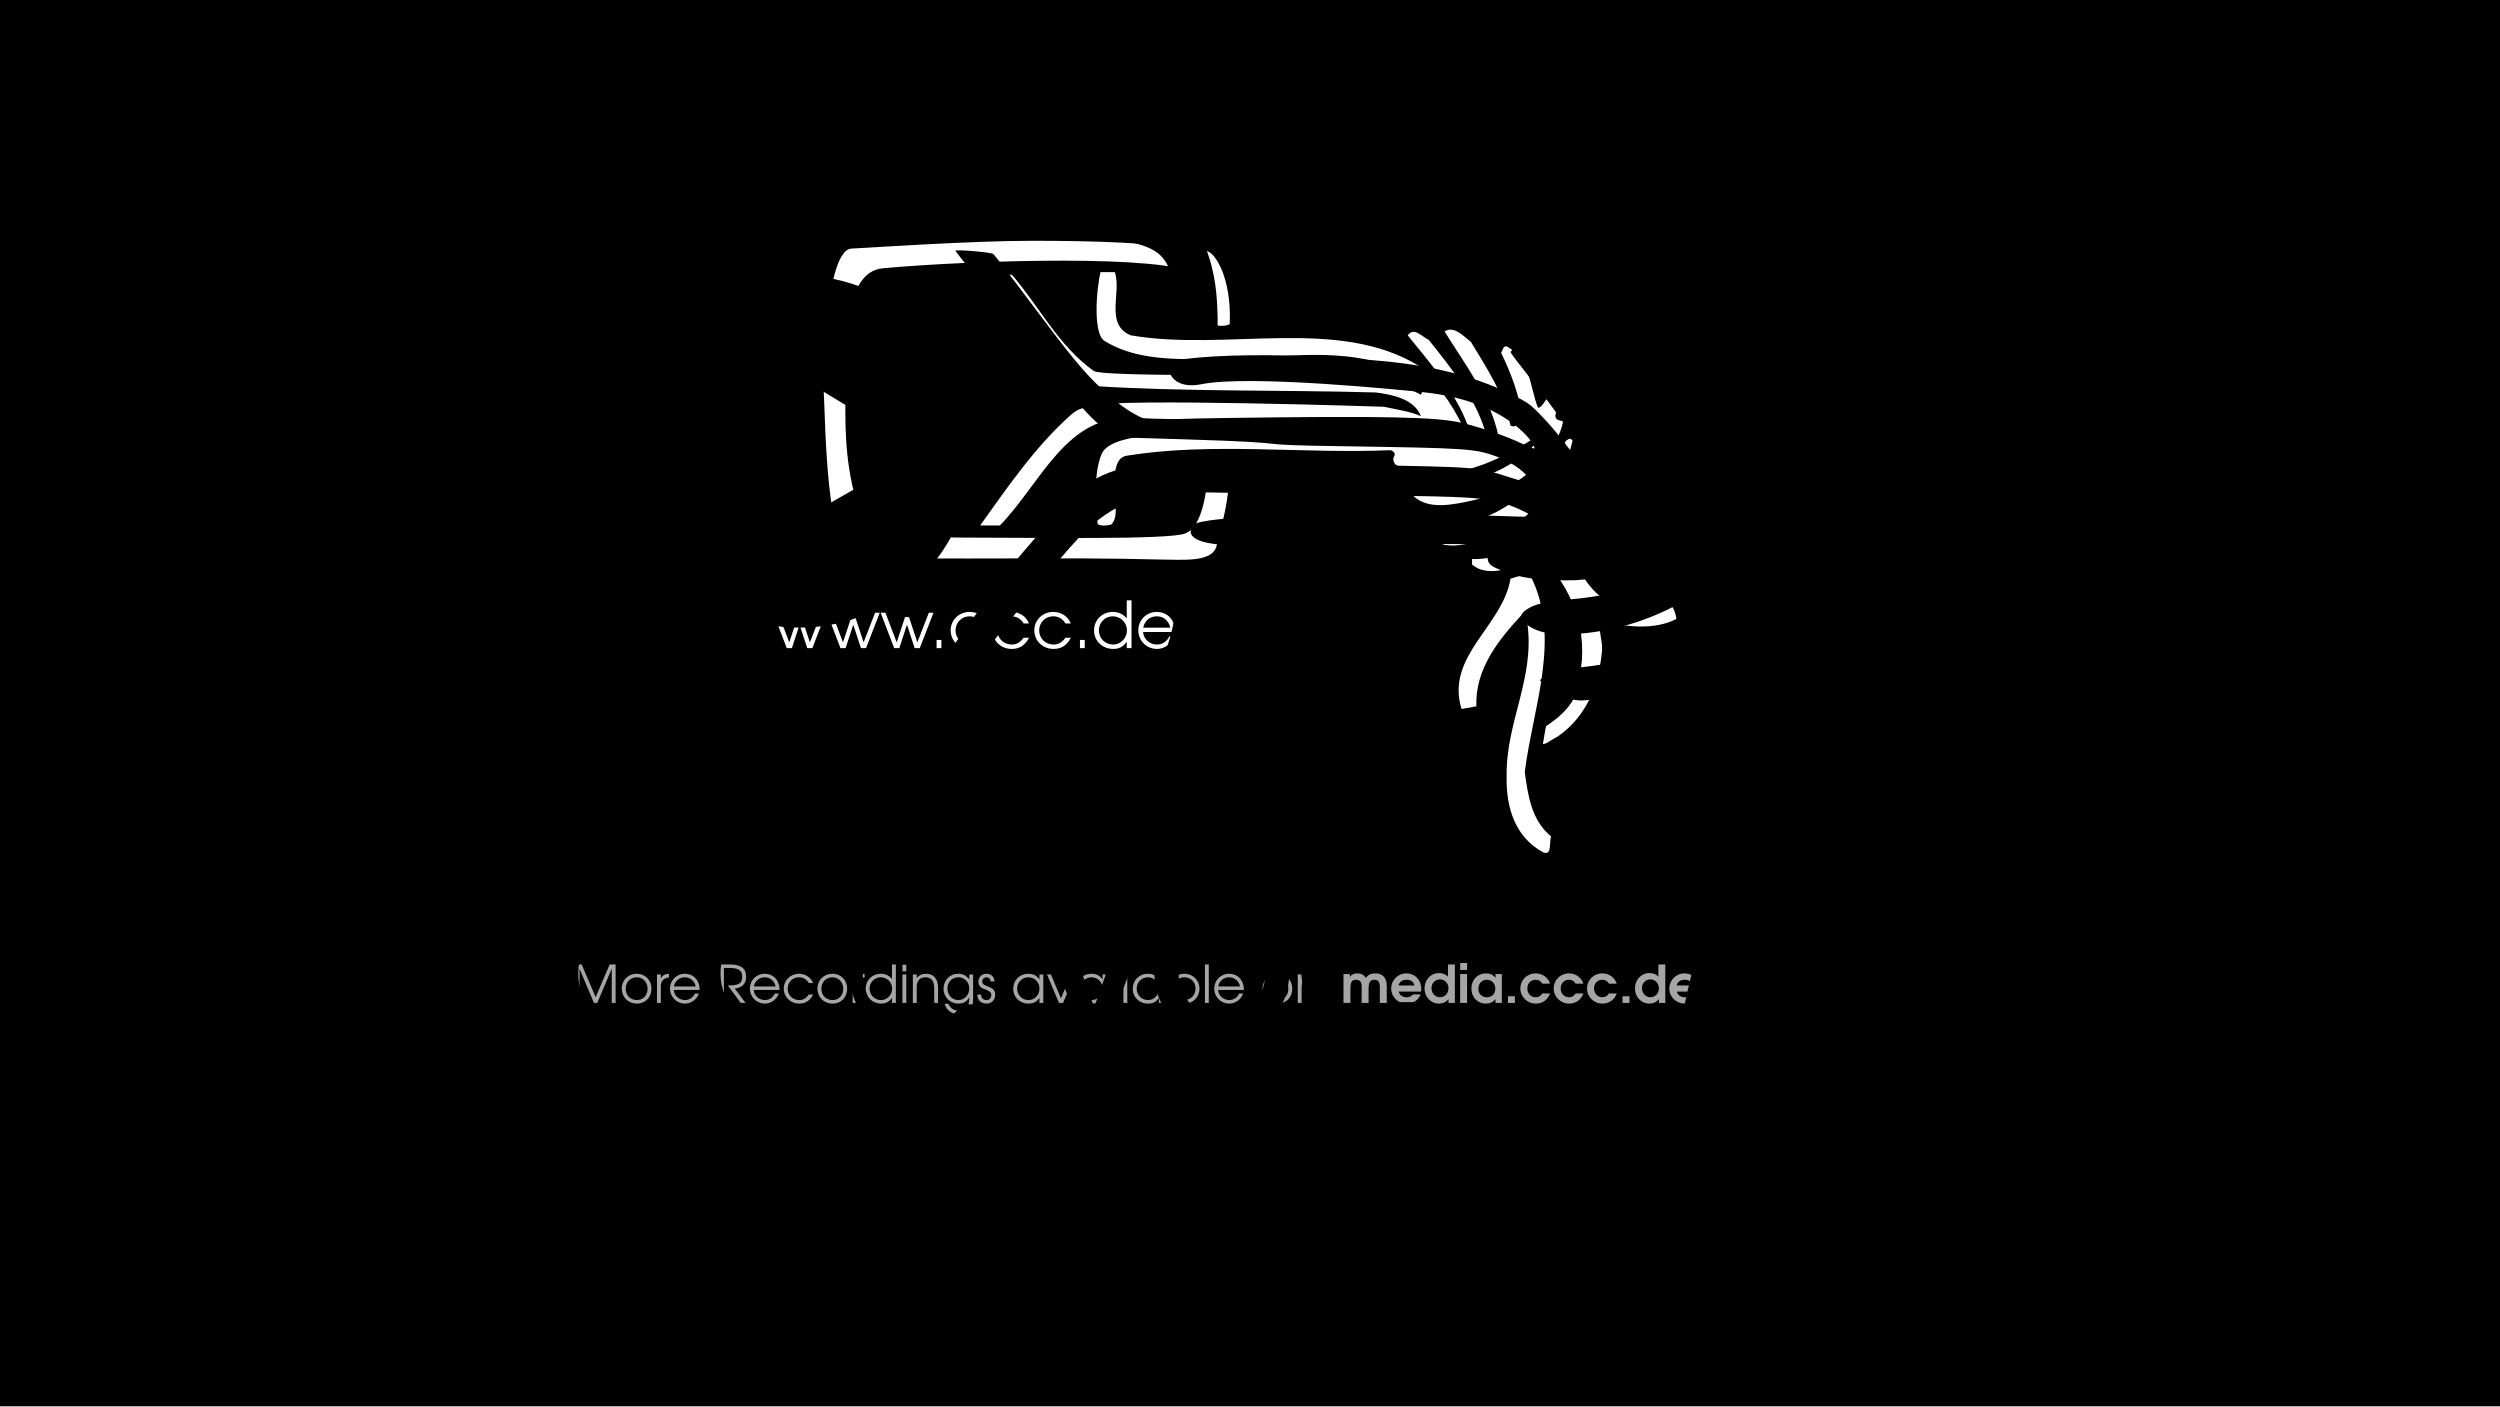
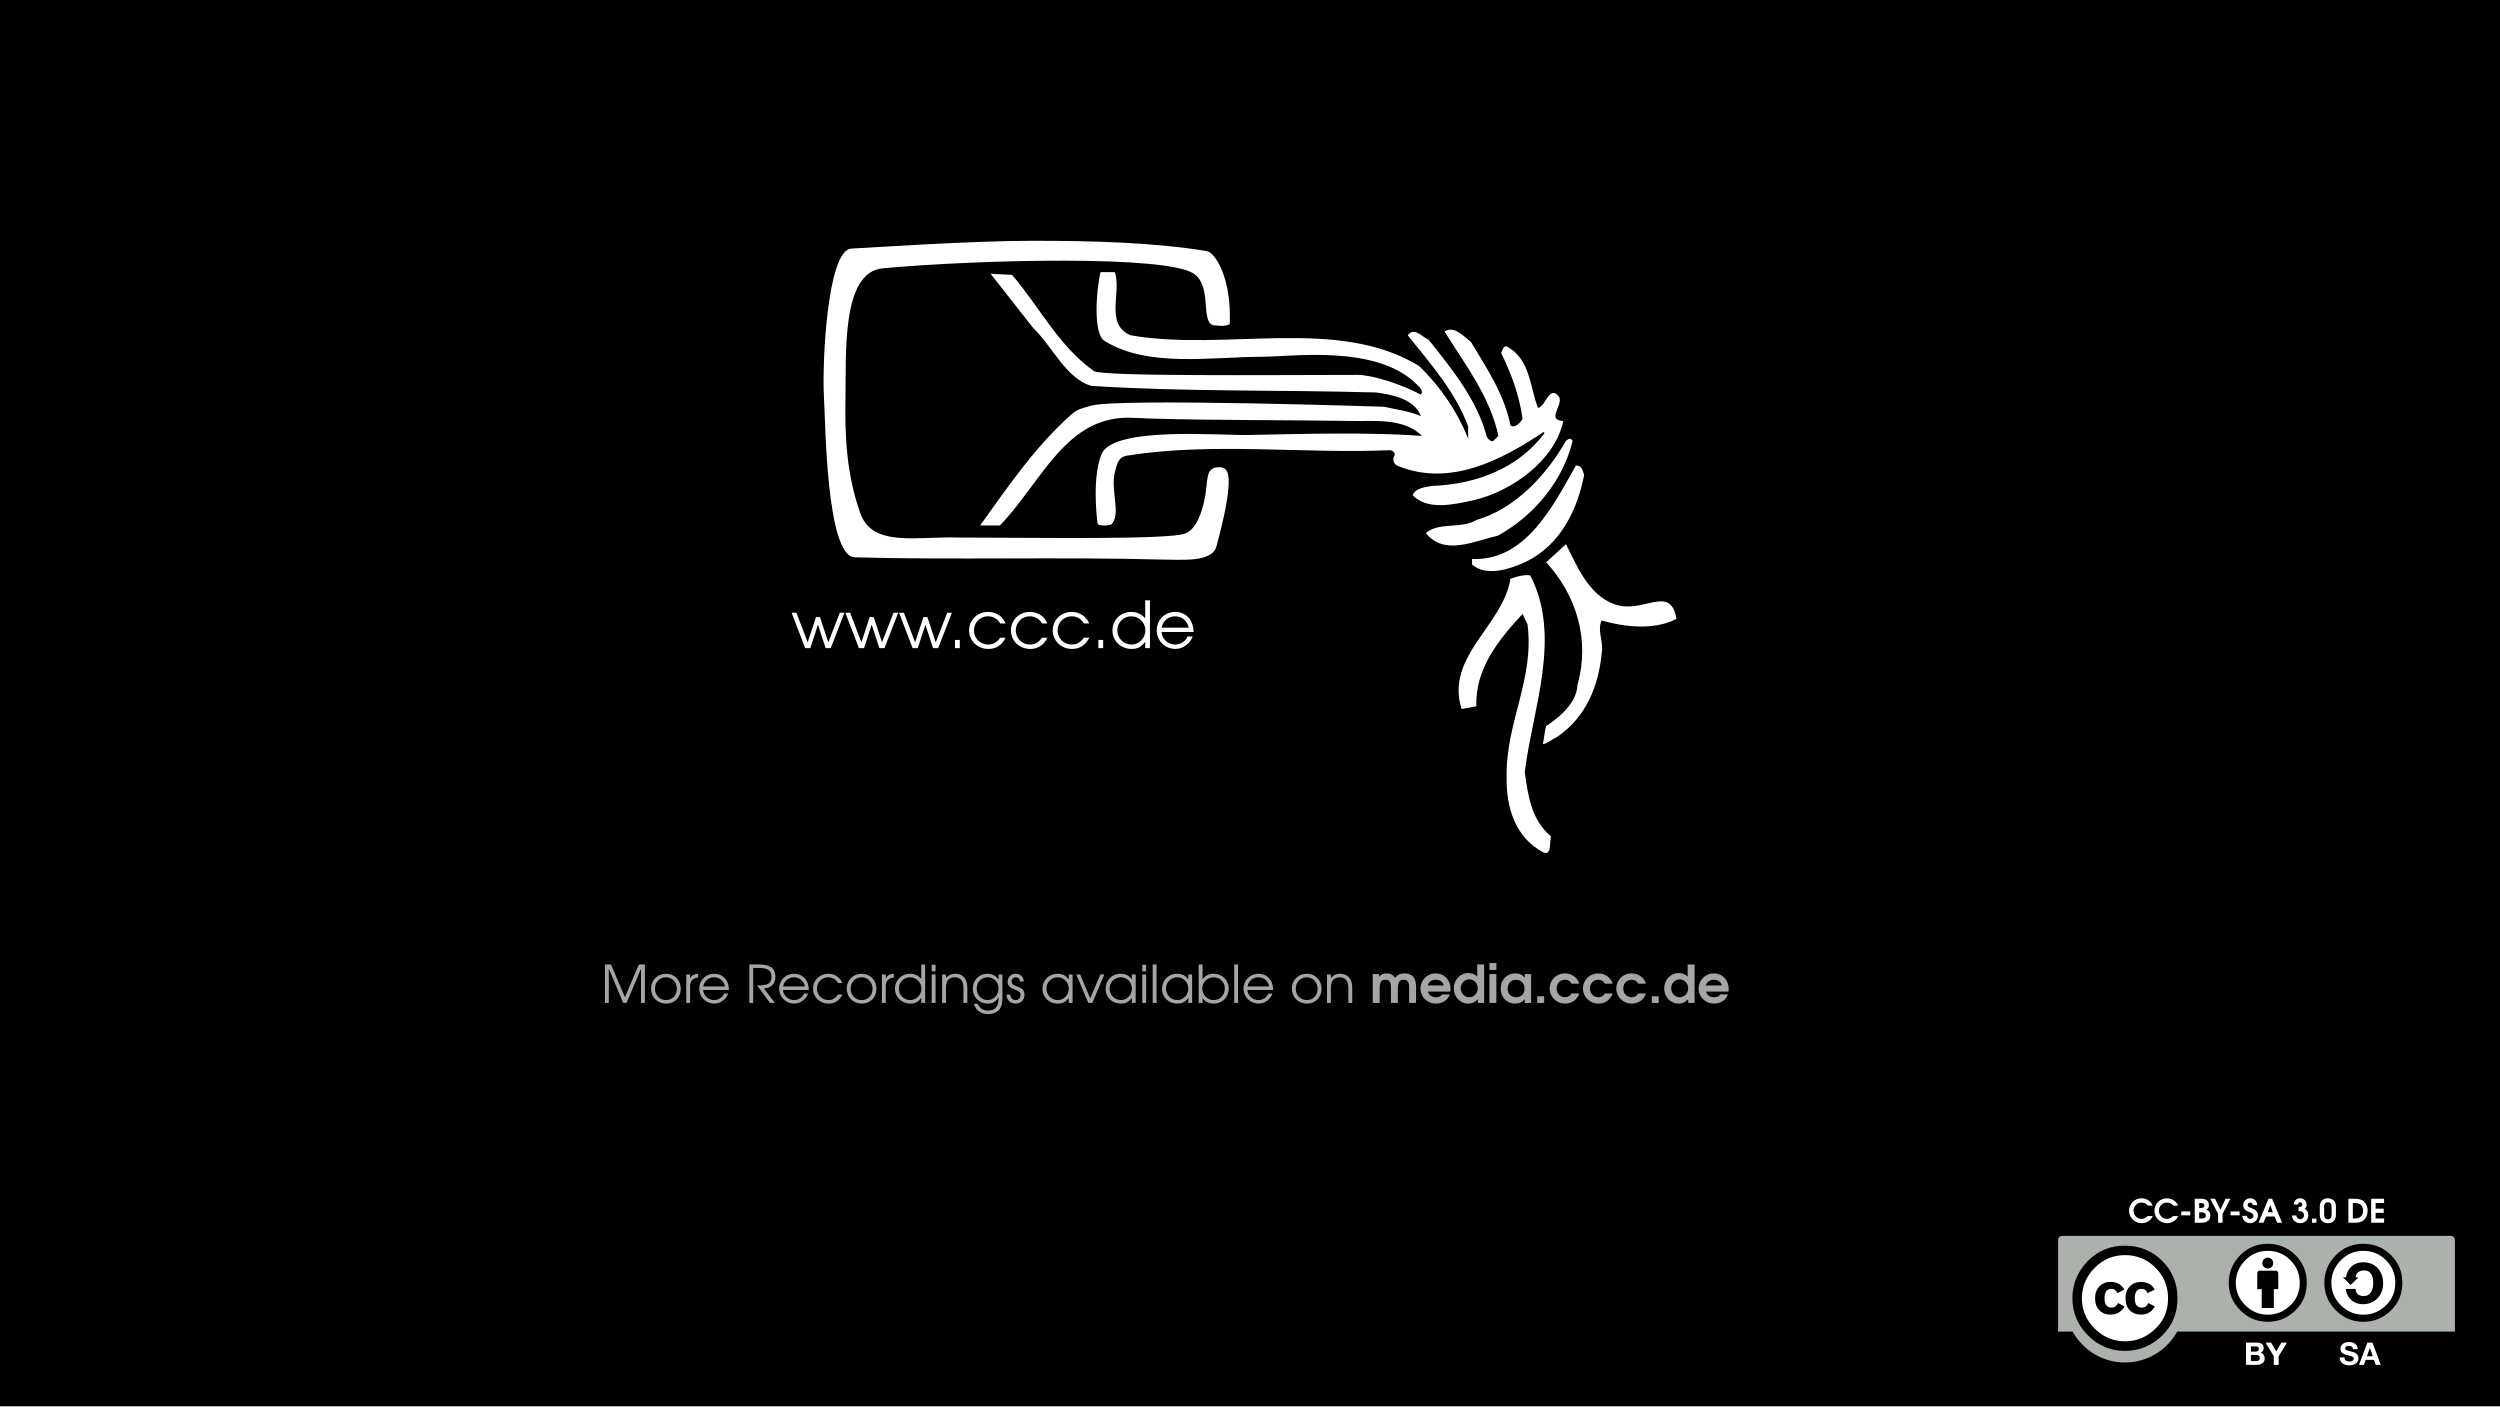
<svg xmlns="http://www.w3.org/2000/svg" width="1920" height="1080" id="svg2" version="1.1">
  <defs id="defs4" />
  <g id="layer1" transform="translate(0,27.63782)">
-     <rect style="fill:#000000;fill-opacity:1;fill-rule:nonzero;stroke:none" id="black" width="1920" height="1080" x="0" y="-27.638" />
-     <g id="b">
-       <text id="text3893" y="742.612" x="959.011" style="font-style:normal;font-variant:normal;font-weight:normal;font-stretch:normal;font-size:40px;line-height:125%;font-family:'Courier 10 Pitch';-inkscape-font-specification:'Courier 10 Pitch';text-align:center;letter-spacing:0px;word-spacing:0px;text-anchor:middle;fill:#000000;fill-opacity:1;stroke:none" xml:space="preserve">
-         <tspan style="font-style:normal;font-variant:normal;font-weight:normal;font-stretch:normal;font-family:'TeX Gyre Adventor';-inkscape-font-specification:'TeX Gyre Adventor';text-align:center;text-anchor:middle;fill:#a5a5a5;fill-opacity:1" y="742.612" x="959.011" id="tspan3895">More Recordings available on <tspan id="tspan3028" style="font-weight:bold;-inkscape-font-specification:'TeX Gyre Adventor Bold'">media.ccc.de</tspan>
-         </tspan>
+     <rect style="fill:#000000;fill-opacity:1;fill-rule:nonzero;stroke:none" id="rect3797" width="1920" height="1080" x="0" y="-27.638" />
+     <text xml:space="preserve" style="font-size:40px;font-style:normal;font-variant:normal;font-weight:normal;font-stretch:normal;text-align:center;line-height:125%;letter-spacing:0px;word-spacing:0px;text-anchor:middle;fill:#000000;fill-opacity:1;stroke:none;font-family:Courier 10 Pitch;-inkscape-font-specification:Courier 10 Pitch" x="959.011" y="742.612" id="text3893">
+       <tspan id="tspan3895" x="959.011" y="742.612" style="text-align:center;text-anchor:middle;fill:#a5a5a5;fill-opacity:1;font-family:TeX Gyre Adventor;-inkscape-font-specification:TeX Gyre Adventor;font-weight:normal;font-style:normal;font-stretch:normal;font-variant:normal">More Recordings available on <tspan style="font-weight:bold;-inkscape-font-specification:TeX Gyre Adventor Bold" id="tspan3028">media.ccc.de</tspan>
+       </tspan>
+     </text>
+     <g id="g3899" transform="translate(632.4721,157.2726)" style="fill:#ffffff;fill-opacity:1">
+       <path id="path3901" d="m 294.407,7.958 c 6.213,1.027 19.117,20.422 17.554,56.042 -4.3,2.287 -9.289,0.945 -12.547,0.894 -10.184,-2.682 -0.678,-29.555 -14.953,-39.546 C 263.79,10.881 119.447,14.407 45.581,21.121 13.592,24.029 17.478,87.064 16.857,120.43 c -0.517,27.768 0.445,58.119 11.419,88.93 9.447,26.524 44.299,17.409 75.971,18.571 56.978,0 160.981,1.883 173.53,-3.125 9.092,-3.629 12.796,-16.972 14.709,-25.575 3.351,-15.069 -0.168,-25.607 11.822,-25.324 6.313,0.149 7.555,5.857 6.592,16.772 -1.001,11.346 -4.393,26.441 -9.128,44.005 -3.421,12.688 -27.012,10.129 -42.628,10.129 C 180.218,242.704 100.45,245.236 24.055,243.125 1.915,242.514 1.469,137.911 0.286,118.923 -1.105,96.607 2.514,7.02 21.361,6.02 35.367,5.277 113.628,0.031 159.959,0.019 205.016,0.007 252.988,1.111 294.407,7.958" style="fill:#ffffff;fill-opacity:1;stroke:none" />
+       <path id="path3903" d="m 223.69,24.076 c 5.487,15.616 -8.019,40.096 12.24,48.537 73.438,12.662 159.117,-14.772 221.582,23.635 16.882,16.46 29.544,35.453 37.563,55.712 l 0,-9.285 c -9.285,-25.746 -28.278,-47.693 -46.427,-70.062 5.065,-6.753 10.974,1.266 16.038,3.376 18.571,23.213 37.563,46.849 44.739,74.705 1.265,1.688 3.798,5.065 5.908,2.11 l 2.955,-2.954 c -6.331,-29.966 -25.324,-54.446 -41.362,-80.192 7.175,-4.643 14.35,3.377 20.259,8.019 12.24,20.259 25.746,40.518 30.388,64.153 3.376,2.532 7.597,-2.11 9.285,-5.065 -2.532,-18.571 -8.864,-35.031 -16.461,-50.647 1.266,-2.11 1.266,-5.065 4.221,-5.065 18.149,9.707 17.727,30.811 24.057,47.271 5.909,-0.422 8.863,-18.993 16.46,-8.019 2.532,6.753 -10.129,17.305 2.955,18.149 -6.331,30.388 -39.674,54.024 -68.796,60.777 -15.194,3.376 -35.453,8.018 -46.849,-3.798 2.11,-5.487 9.707,-6.331 15.194,-7.175 33.765,-1.266 65.842,-13.506 86.101,-40.518 l -0.844,-0.844 c -32.077,21.525 -71.75,42.206 -111.424,26.168 -3.376,-0.844 -5.065,-5.487 -2.954,-8.019 0.844,-2.532 -1.688,-3.798 -2.955,-4.221 -67.108,2.954 -137.596,-6.324 -202.593,4.227 -7.13,1.158 -7.934,7.746 -9.284,13.082 -3.414,13.511 5.21,32.647 -2.824,39.846 0,0 -5.936,1.741 -10.256,-0.177 -1.011,-5.609 -4.227,-37.144 2.948,-54.026 9.077,-21.357 89.954,-14.153 113.334,-14.626 42.722,-0.863 92.638,-2.254 132.734,0.701 -11.396,-11.396 -29.122,-11.818 -46.427,-11.396 -54.868,-0.844 -140.604,-0.559 -175.376,-2.466 -51.431,-2.822 -69.842,48.893 -102.341,82.658 l -15.194,0 c 20.259,-28.277 42.097,-60.522 70.062,-85.256 4.509,-3.988 7.645,-4.615 15.194,-6.752 21.025,-5.953 224.959,0.844 224.959,0.844 9.285,2.11 19.415,3.376 28.278,7.174 -5.065,-13.084 -21.525,-16.46 -34.609,-18.147 -73.017,-2.11 -146.877,-0.422 -218.628,-5.065 -19.415,-5.909 -29.544,-29.966 -44.739,-44.739 l -32.499,-41.362 16.46,0.844 c 21.103,24.479 35.575,54.506 62.887,73.86 6.02,4.266 134.602,3.027 202.584,2.954 10.96,-0.012 33.77,7.175 48.542,15.195 2.532,-3.376 -1.688,-6.331 -4.221,-8.863 -30.811,-29.544 -94.362,-20.343 -117.328,-20.264 -40.285,0.14 -88.233,8.522 -121.559,-12.235 -8.141,-5.071 -6.752,-35.875 -2.953,-52.758 l 10.973,0" style="fill:#ffffff;fill-opacity:1;stroke:none" />
+       <path id="path3905" d="m 575.267,153.649 c -7.175,30.389 -29.544,57.822 -57.823,73.017 -17.727,3.799 -40.518,15.616 -54.868,-2.11 9.708,-8.863 27.434,-2.954 38.83,-10.13 29.544,-8.441 53.858,-34.474 68.796,-60.777 1.91,-1.321 3.195,-2.823 5.065,0" style="fill:#ffffff;fill-opacity:1;stroke:none" />
+       <path id="path3907" d="m 584.142,179.84 c -5.065,26.168 -17.727,53.602 -44.739,66.686 -11.818,5.487 -30.388,11.818 -41.362,2.11 l 0,-4.221 c 41.784,1.688 62.887,-42.206 79.77,-71.75 4.643,-0.422 5.065,3.798 6.331,7.175" style="fill:#ffffff;fill-opacity:1;stroke:none" />
+       <path id="path3909" d="m 611.567,280.265 c 19.879,4.224 39.249,-15.615 43.47,10.131 -16.883,8.863 -39.674,6.331 -57.4,1.266 -3.799,7.597 1.688,16.038 0,25.324 -2.532,24.902 -11.818,48.537 -33.765,63.731 -6.357,3.3 -7.677,5.247 -11.431,5.909 1.138,-5.702 1.527,-10.353 2.5,-13.899 4.346,-2.92 23.503,-15.22 24.125,-31.684 9.707,-34.609 -0.844,-68.796 -24.058,-94.12 l 15.194,-13.928 c 8.863,17.726 18.896,42.495 41.364,47.269" style="fill:#ffffff;fill-opacity:1;stroke:none" />
+       <path id="path3911" d="m 542.769,257.054 c 24.479,47.271 1.688,102.561 -4.221,151.098 2.532,18.149 5.065,36.719 20.259,49.381 -1.688,4.221 0.844,14.772 -5.909,12.24 -21.525,-11.396 -28.7,-34.187 -28.278,-57.822 -0.844,-41.784 21.525,-75.127 16.038,-117.333 L 536.86,286.6 c -17.305,18.57 -36.719,41.784 -35.453,70.905 l -11.396,2.11 c -12.662,-40.518 31.655,-63.743 37.564,-100.04 0,0 9.707,-3.786 15.194,-2.521" style="fill:#ffffff;fill-opacity:1;stroke:none" />
+     </g>
+     <text xml:space="preserve" style="font-size:49.644px;font-style:normal;font-variant:normal;font-weight:normal;font-stretch:normal;text-align:center;line-height:125%;letter-spacing:0px;word-spacing:0px;text-anchor:middle;fill:#000000;fill-opacity:1;stroke:none;font-family:Courier 10 Pitch;-inkscape-font-specification:Courier 10 Pitch" x="794.132" y="470.103" id="text3926">
+       <tspan id="tspan3928" x="794.132" y="470.103" style="font-weight:normal;text-align:center;text-anchor:middle;fill:#ffffff;fill-opacity:1;font-family:TeX Gyre Adventor;-inkscape-font-specification:TeX Gyre Adventor;font-style:normal;font-stretch:normal;font-variant:normal">www.ccc.de</tspan>
+     </text>
+     <g id="plate">
+       <g transform="matrix(2.583333,0,0,2.583333,1578,918.8622)" id="layer1-2" style="stroke:none;stroke-opacity:1">
+         <g transform="matrix(0.9937807,0,0,0.9936694,-177.6941,-74.43641)" id="g287" style="stroke:none;stroke-opacity:1">
+           <path id="path3817_2_" nodetypes="ccccccc" d="m 182.235,75.39 114.064,0.203 c 1.594,0 3.018,-0.237 3.018,3.18 l -0.14,37.567 -119.82,0 0,-37.707 c 0,-1.685 0.163,-3.244 2.878,-3.244 z" style="fill:#aab2ab;stroke:none;stroke-opacity:1" />
+           <g id="g5908_2_" transform="matrix(0.872921,0,0,0.872921,50.12536,143.2144)" style="stroke:none;stroke-opacity:1">
+             <path id="path5906_2_" cx="296.354" ry="22.94" cy="264.358" type="arc" rx="22.94" d="m 187.209,-55.679 c 0.006,8.68 -7.028,15.721 -15.708,15.727 -8.68,0.005 -15.722,-7.028 -15.727,-15.708 0,-0.007 0,-0.012 0,-0.019 -0.005,-8.681 7.028,-15.722 15.708,-15.727 8.681,-0.006 15.722,7.028 15.727,15.708 0,0.006 0,0.012 0,0.019 z" style="fill:#ffffff;stroke:none;stroke-opacity:1" />
+             <g id="g5706_2_" transform="translate(-289.6157,99.0653)" style="stroke:none;stroke-opacity:1">
+               <path id="path5708_2_" d="m 473.885,-167.547 c 3.485,3.486 5.228,7.754 5.228,12.803 0,5.049 -1.713,9.271 -5.138,12.667 -3.635,3.577 -7.932,5.364 -12.889,5.364 -4.898,0 -9.12,-1.773 -12.665,-5.32 -3.546,-3.546 -5.318,-7.783 -5.318,-12.712 0,-4.929 1.773,-9.196 5.318,-12.803 3.455,-3.487 7.677,-5.229 12.665,-5.229 5.048,0 9.314,1.742 12.799,5.229 z m -23.118,2.345 c -2.947,2.976 -4.42,6.463 -4.42,10.462 0,3.998 1.458,7.455 4.374,10.371 2.917,2.917 6.388,4.375 10.417,4.375 4.029,0 7.53,-1.473 10.507,-4.419 2.826,-2.736 4.239,-6.177 4.239,-10.326 0,-4.118 -1.436,-7.613 -4.308,-10.485 -2.871,-2.871 -6.35,-4.307 -10.438,-4.307 -4.088,0 -7.546,1.443 -10.372,4.329 z m 7.754,8.703 c -0.45,-0.982 -1.124,-1.472 -2.023,-1.472 -1.589,0 -2.383,1.07 -2.383,3.208 0,2.14 0.794,3.209 2.383,3.209 1.049,0 1.799,-0.521 2.249,-1.565 l 2.203,1.173 c -1.05,1.865 -2.625,2.799 -4.725,2.799 -1.62,0 -2.918,-0.497 -3.892,-1.49 -0.976,-0.993 -1.463,-2.363 -1.463,-4.108 0,-1.716 0.502,-3.077 1.507,-4.086 1.005,-1.008 2.257,-1.513 3.758,-1.513 2.22,0 3.81,0.875 4.771,2.623 l -2.384,1.221 z m 10.363,0 c -0.451,-0.982 -1.111,-1.472 -1.982,-1.472 -1.621,0 -2.432,1.07 -2.432,3.208 0,2.14 0.811,3.209 2.432,3.209 1.051,0 1.787,-0.521 2.207,-1.565 l 2.252,1.173 c -1.048,1.865 -2.621,2.799 -4.718,2.799 -1.618,0 -2.913,-0.497 -3.886,-1.49 -0.972,-0.993 -1.459,-2.363 -1.459,-4.108 0,-1.716 0.494,-3.077 1.483,-4.086 0.988,-1.008 2.245,-1.513 3.773,-1.513 2.216,0 3.804,0.875 4.761,2.623 l -2.431,1.221 z" style="stroke:none;stroke-opacity:1" />
+             </g>
+           </g>
+           <path d="m 297.296,74.911 -116.23,0 c -1.247,0 -2.261,1.015 -2.261,2.261 l 0,39.496 c 0,0.282 0.229,0.511 0.51,0.511 l 119.73,0 c 0.282,0 0.511,-0.229 0.511,-0.511 l 0,-39.496 c 0,-1.247 -1.014,-2.261 -2.261,-2.261 z m -116.23,1.021 116.23,0 c 0.684,0 1.239,0.556 1.239,1.24 0,0 0,15.919 0,27.418 l -83.074,0 c -3.045,5.505 -8.911,9.244 -15.644,9.244 -6.735,0 -12.6,-3.735 -15.644,-9.244 l -4.348,0 c 0,-11.499 0,-27.418 0,-27.418 -2e-5,-0.684 0.557,-1.24 1.24,-1.24 z" id="path294" style="stroke:none;stroke-opacity:1" />
+           <g enable-background="new    " id="g296" style="stroke:none;stroke-opacity:1">
+             <path d="m 265.61,112.883 c 0.08,0.156 0.188,0.282 0.321,0.378 0.134,0.096 0.29,0.168 0.47,0.214 0.181,0.047 0.367,0.07 0.56,0.07 0.13,0 0.27,-0.011 0.419,-0.033 0.148,-0.021 0.288,-0.064 0.419,-0.126 0.13,-0.062 0.239,-0.148 0.325,-0.257 0.088,-0.109 0.131,-0.247 0.131,-0.416 0,-0.18 -0.058,-0.326 -0.173,-0.438 -0.114,-0.112 -0.266,-0.205 -0.452,-0.28 -0.186,-0.074 -0.397,-0.14 -0.633,-0.196 -0.236,-0.056 -0.476,-0.118 -0.718,-0.187 -0.249,-0.062 -0.491,-0.138 -0.728,-0.229 -0.235,-0.09 -0.447,-0.207 -0.634,-0.35 -0.187,-0.143 -0.337,-0.322 -0.452,-0.537 -0.114,-0.215 -0.172,-0.475 -0.172,-0.779 0,-0.343 0.073,-0.64 0.219,-0.892 0.146,-0.252 0.338,-0.462 0.574,-0.63 0.235,-0.168 0.503,-0.292 0.802,-0.374 0.298,-0.081 0.597,-0.121 0.895,-0.121 0.349,0 0.683,0.039 1.003,0.117 0.319,0.078 0.604,0.204 0.853,0.378 0.249,0.174 0.446,0.397 0.593,0.668 0.146,0.271 0.219,0.6 0.219,0.985 l -1.422,0 c -0.013,-0.199 -0.055,-0.364 -0.125,-0.495 -0.071,-0.131 -0.166,-0.233 -0.283,-0.309 -0.118,-0.074 -0.253,-0.127 -0.404,-0.158 -0.152,-0.031 -0.317,-0.047 -0.497,-0.047 -0.117,0 -0.235,0.013 -0.353,0.037 -0.118,0.025 -0.225,0.069 -0.32,0.131 -0.097,0.062 -0.176,0.14 -0.237,0.233 -0.061,0.094 -0.093,0.212 -0.093,0.355 0,0.131 0.024,0.237 0.074,0.317 0.05,0.081 0.148,0.156 0.294,0.224 0.146,0.068 0.348,0.137 0.605,0.206 0.258,0.068 0.595,0.156 1.012,0.261 0.124,0.025 0.296,0.07 0.517,0.136 0.221,0.065 0.439,0.169 0.657,0.312 0.218,0.144 0.405,0.335 0.564,0.574 0.158,0.24 0.237,0.546 0.237,0.92 0,0.305 -0.06,0.588 -0.178,0.85 -0.118,0.262 -0.294,0.487 -0.527,0.677 -0.233,0.19 -0.522,0.338 -0.867,0.444 -0.346,0.106 -0.746,0.159 -1.199,0.159 -0.367,0 -0.724,-0.045 -1.069,-0.136 -0.345,-0.09 -0.65,-0.232 -0.915,-0.426 -0.264,-0.193 -0.474,-0.44 -0.63,-0.739 -0.155,-0.299 -0.229,-0.654 -0.224,-1.065 l 1.422,0 c -3e-5,0.224 0.04,0.414 0.121,0.569 z" id="path298" style="fill:#ffffff;stroke:none;stroke-opacity:1" />
+             <path d="m 273.867,107.867 2.493,6.664 -1.522,0 -0.504,-1.484 -2.493,0 -0.522,1.484 -1.475,0 2.521,-6.664 1.503,0 z m 0.084,4.086 -0.84,-2.443 -0.019,0 -0.869,2.443 1.728,0 z" id="path300" style="fill:#ffffff;stroke:none;stroke-opacity:1" />
+           </g>
+           <g enable-background="new    " id="g302" style="stroke:none;stroke-opacity:1">
+             <path d="m 239.178,107.867 c 0.317,0 0.607,0.028 0.869,0.084 0.262,0.056 0.486,0.148 0.674,0.275 0.187,0.127 0.332,0.297 0.435,0.508 0.103,0.211 0.154,0.473 0.154,0.784 0,0.336 -0.076,0.615 -0.229,0.839 -0.152,0.224 -0.379,0.407 -0.678,0.55 0.412,0.118 0.72,0.325 0.923,0.621 0.203,0.296 0.305,0.652 0.305,1.069 0,0.336 -0.065,0.627 -0.196,0.873 -0.131,0.246 -0.308,0.446 -0.528,0.602 -0.222,0.156 -0.475,0.271 -0.758,0.345 -0.284,0.075 -0.575,0.112 -0.875,0.112 l -3.236,0 0,-6.664 3.142,0 0,1e-5 z m -0.188,2.695 c 0.262,0 0.477,-0.062 0.646,-0.186 0.168,-0.125 0.252,-0.326 0.252,-0.605 0,-0.155 -0.028,-0.283 -0.084,-0.382 -0.057,-0.1 -0.131,-0.177 -0.225,-0.233 -0.094,-0.056 -0.201,-0.095 -0.322,-0.116 -0.122,-0.022 -0.248,-0.033 -0.379,-0.033 l -1.373,0 0,1.555 1.485,0 z m 0.086,2.828 c 0.144,0 0.28,-0.014 0.411,-0.042 0.131,-0.028 0.247,-0.075 0.347,-0.14 0.1,-0.065 0.179,-0.154 0.238,-0.266 0.06,-0.112 0.089,-0.255 0.089,-0.429 0,-0.342 -0.097,-0.586 -0.29,-0.732 -0.193,-0.146 -0.449,-0.219 -0.767,-0.219 l -1.6,0 0,1.828 1.571,0 z" id="path304" style="fill:#ffffff;stroke:none;stroke-opacity:1" />
+             <path d="m 241.889,107.867 1.644,0 1.561,2.632 1.551,-2.632 1.634,0 -2.474,4.106 0,2.558 -1.469,0 0,-2.595 -2.446,-4.069 z" id="path306" style="fill:#ffffff;stroke:none;stroke-opacity:1" />
+           </g>
+           <g id="g6316_1_" transform="matrix(0.624995,0,0,0.624995,391.2294,176.9332)" style="stroke:none;stroke-opacity:1">
+             <path id="path6318_1_" cx="475.971" ry="29.21" cy="252.086" type="arc" rx="29.21" d="m -175.008,-139.115 c 0.006,9.412 -7.617,17.048 -17.03,17.055 -9.411,0.007 -17.047,-7.617 -17.055,-17.03 0,-0.008 0,-0.017 0,-0.025 -0.006,-9.413 7.619,-17.047 17.03,-17.055 9.413,-0.007 17.049,7.618 17.055,17.03 0,0.009 0,0.016 0,0.025 z" style="fill:#ffffff;stroke:none;stroke-opacity:1" />
+             <g id="g6320_1_" transform="translate(-23.9521,-89.72962)" style="stroke:none;stroke-opacity:1">
+               <path id="path6322_1_" d="m -168.22,-68.055 c -5.172,0 -9.549,1.805 -13.131,5.413 -3.677,3.734 -5.514,8.153 -5.514,13.256 0,5.103 1.838,9.492 5.514,13.163 3.675,3.672 8.053,5.508 13.131,5.508 5.141,0 9.595,-1.852 13.367,-5.555 3.55,-3.516 5.327,-7.888 5.327,-13.116 0,-5.227 -1.808,-9.647 -5.422,-13.256 -3.614,-3.609 -8.038,-5.413 -13.272,-5.413 z m 0.047,3.36 c 4.238,0 7.836,1.493 10.797,4.481 2.989,2.956 4.484,6.566 4.484,10.829 0,4.294 -1.463,7.857 -4.392,10.689 -3.084,3.049 -6.714,4.573 -10.889,4.573 -4.175,0 -7.774,-1.509 -10.795,-4.527 -3.022,-3.02 -4.533,-6.597 -4.533,-10.736 0,-4.138 1.527,-7.748 4.58,-10.829 2.928,-2.988 6.511,-4.481 10.749,-4.481 z" style="stroke:none;stroke-opacity:1" />
+               <path id="path6324_1_" d="m -176.495,-52.021 c 0.744,-4.698 4.052,-7.209 8.195,-7.209 5.961,0 9.592,4.325 9.592,10.092 0,5.627 -3.864,9.999 -9.686,9.999 -4.005,0 -7.589,-2.465 -8.242,-7.301 l 4.703,0 c 0.141,2.511 1.77,3.395 4.098,3.395 2.653,0 4.378,-2.465 4.378,-6.233 0,-3.952 -1.491,-6.045 -4.286,-6.045 -2.048,0 -3.817,0.745 -4.191,3.302 l 1.369,-0.007 -3.703,3.702 -3.702,-3.702 1.473,0.007 z" style="stroke:none;stroke-opacity:1" />
+             </g>
+           </g>
+           <g id="g313" style="stroke:none;stroke-opacity:1">
+             <circle cx="242.562" cy="90.225" r="10.806" id="circle315" style="fill:#ffffff;stroke:none;stroke-opacity:1" />
+             <g id="g317" style="stroke:none;stroke-opacity:1">
+               <path d="m 245.69,87.098 c 0,-0.416 -0.338,-0.753 -0.754,-0.753 l -4.772,0 c -0.416,0 -0.754,0.337 -0.754,0.753 l 0,4.773 1.331,0 0,5.652 3.617,0 0,-5.652 1.332,0 0,-4.773 1e-5,0 z" id="path319" style="stroke:none;stroke-opacity:1" />
+               <circle cx="242.55" cy="84.083" r="1.632" id="circle321" style="stroke:none;stroke-opacity:1" />
+             </g>
+             <path d="m 242.535,78.318 c -3.231,0 -5.968,1.127 -8.208,3.384 -2.298,2.333 -3.446,5.095 -3.446,8.284 0,3.189 1.148,5.932 3.446,8.227 2.298,2.294 5.034,3.442 8.208,3.442 3.213,0 5.998,-1.157 8.354,-3.472 2.221,-2.197 3.33,-4.93 3.33,-8.197 0,-3.268 -1.129,-6.029 -3.388,-8.284 -2.259,-2.256 -5.024,-3.384 -8.296,-3.384 z m 0.029,2.1 c 2.648,0 4.897,0.934 6.747,2.801 1.87,1.847 2.805,4.104 2.805,6.768 0,2.684 -0.915,4.911 -2.746,6.681 -1.928,1.906 -4.196,2.858 -6.806,2.858 -2.609,0 -4.858,-0.943 -6.747,-2.83 -1.89,-1.886 -2.833,-4.123 -2.833,-6.709 0,-2.586 0.954,-4.842 2.862,-6.768 1.831,-1.867 4.07,-2.801 6.718,-2.801 z" id="path323" style="clip-rule:evenodd;fill-rule:evenodd;stroke:none;stroke-opacity:1" />
+           </g>
+         </g>
+       </g>
+       <text id="text3433" y="911.442" x="1634.356" style="font-style:normal;font-weight:normal;font-size:40px;line-height:560%;font-family:Sans;letter-spacing:0px;word-spacing:0px;fill:#000000;fill-opacity:1;stroke:none;stroke-width:1px;stroke-linecap:butt;stroke-linejoin:miter;stroke-opacity:1" xml:space="preserve">
+         <tspan style="font-style:normal;font-variant:normal;font-weight:bold;font-stretch:normal;font-size:25px;line-height:560%;font-family:'TeX Gyre Adventor';-inkscape-font-specification:'TeX Gyre Adventor Bold';text-align:start;writing-mode:lr-tb;text-anchor:start;fill:#ffffff;fill-opacity:1;stroke:none;stroke-opacity:1" y="911.442" x="1634.356" id="tspan3435">CC-BY-SA 3.0 DE</tspan>
      </text>
-       <g style="fill:#ffffff;fill-opacity:1" transform="translate(632.4721,157.2726)" id="g3899">
-         <path style="fill:#ffffff;fill-opacity:1;stroke:none" d="m 294.407,7.958 c 6.213,1.027 19.117,20.422 17.554,56.042 -4.3,2.287 -9.289,0.945 -12.547,0.894 -10.184,-2.682 -0.678,-29.555 -14.953,-39.546 C 263.79,10.881 119.447,14.407 45.581,21.121 13.592,24.029 17.478,87.064 16.857,120.43 c -0.517,27.768 0.445,58.119 11.419,88.93 9.447,26.524 44.299,17.409 75.971,18.571 56.978,0 160.981,1.883 173.53,-3.125 9.092,-3.629 12.796,-16.972 14.709,-25.575 3.351,-15.069 -0.168,-25.607 11.822,-25.324 6.313,0.149 7.555,5.857 6.592,16.772 -1.001,11.346 -4.393,26.441 -9.128,44.005 -3.421,12.688 -27.012,10.129 -42.628,10.129 C 180.218,242.704 100.45,245.236 24.055,243.125 1.915,242.514 1.469,137.911 0.286,118.923 -1.105,96.607 2.514,7.02 21.361,6.02 35.367,5.277 113.628,0.031 159.959,0.019 205.016,0.007 252.988,1.111 294.407,7.958" id="path3901" />
-         <path style="fill:#ffffff;fill-opacity:1;stroke:none" d="m 223.69,24.076 c 5.487,15.616 -8.019,40.096 12.24,48.537 73.438,12.662 159.117,-14.772 221.582,23.635 16.882,16.46 29.544,35.453 37.563,55.712 l 0,-9.285 c -9.285,-25.746 -28.278,-47.693 -46.427,-70.062 5.065,-6.753 10.974,1.266 16.038,3.376 18.571,23.213 37.563,46.849 44.739,74.705 1.265,1.688 3.798,5.065 5.908,2.11 l 2.955,-2.954 c -6.331,-29.966 -25.324,-54.446 -41.362,-80.192 7.175,-4.643 14.35,3.377 20.259,8.019 12.24,20.259 25.746,40.518 30.388,64.153 3.376,2.532 7.597,-2.11 9.285,-5.065 -2.532,-18.571 -8.864,-35.031 -16.461,-50.647 1.266,-2.11 1.266,-5.065 4.221,-5.065 18.149,9.707 17.727,30.811 24.057,47.271 5.909,-0.422 8.863,-18.993 16.46,-8.019 2.532,6.753 -10.129,17.305 2.955,18.149 -6.331,30.388 -39.674,54.024 -68.796,60.777 -15.194,3.376 -35.453,8.018 -46.849,-3.798 2.11,-5.487 9.707,-6.331 15.194,-7.175 33.765,-1.266 65.842,-13.506 86.101,-40.518 l -0.844,-0.844 c -32.077,21.525 -71.75,42.206 -111.424,26.168 -3.376,-0.844 -5.065,-5.487 -2.954,-8.019 0.844,-2.532 -1.688,-3.798 -2.955,-4.221 -67.108,2.954 -137.596,-6.324 -202.593,4.227 -7.13,1.158 -7.934,7.746 -9.284,13.082 -3.414,13.511 5.21,32.647 -2.824,39.846 0,0 -5.936,1.741 -10.256,-0.177 -1.011,-5.609 -4.227,-37.144 2.948,-54.026 9.077,-21.357 89.954,-14.153 113.334,-14.626 42.722,-0.863 92.638,-2.254 132.734,0.701 -11.396,-11.396 -29.122,-11.818 -46.427,-11.396 -54.868,-0.844 -140.604,-0.559 -175.376,-2.466 -51.431,-2.822 -69.842,48.893 -102.341,82.658 l -15.194,0 c 20.259,-28.277 42.097,-60.522 70.062,-85.256 4.509,-3.988 7.645,-4.615 15.194,-6.752 21.025,-5.953 224.959,0.844 224.959,0.844 9.285,2.11 19.415,3.376 28.278,7.174 -5.065,-13.084 -21.525,-16.46 -34.609,-18.147 -73.017,-2.11 -146.877,-0.422 -218.628,-5.065 -19.415,-5.909 -29.544,-29.966 -44.739,-44.739 l -32.499,-41.362 16.46,0.844 c 21.103,24.479 35.575,54.506 62.887,73.86 6.02,4.266 134.602,3.027 202.584,2.954 10.96,-0.012 33.77,7.175 48.542,15.195 2.532,-3.376 -1.688,-6.331 -4.221,-8.863 -30.811,-29.544 -94.362,-20.343 -117.328,-20.264 -40.285,0.14 -88.233,8.522 -121.559,-12.235 -8.141,-5.071 -6.752,-35.875 -2.953,-52.758 l 10.973,0" id="path3903" />
-         <path style="fill:#ffffff;fill-opacity:1;stroke:none" d="m 575.267,153.649 c -7.175,30.389 -29.544,57.822 -57.823,73.017 -17.727,3.799 -40.518,15.616 -54.868,-2.11 9.708,-8.863 27.434,-2.954 38.83,-10.13 29.544,-8.441 53.858,-34.474 68.796,-60.777 1.91,-1.321 3.195,-2.823 5.065,0" id="path3905" />
-         <path style="fill:#ffffff;fill-opacity:1;stroke:none" d="m 584.142,179.84 c -5.065,26.168 -17.727,53.602 -44.739,66.686 -11.818,5.487 -30.388,11.818 -41.362,2.11 l 0,-4.221 c 41.784,1.688 62.887,-42.206 79.77,-71.75 4.643,-0.422 5.065,3.798 6.331,7.175" id="path3907" />
-         <path style="fill:#ffffff;fill-opacity:1;stroke:none" d="m 611.567,280.265 c 19.879,4.224 39.249,-15.615 43.47,10.131 -16.883,8.863 -39.674,6.331 -57.4,1.266 -3.799,7.597 1.688,16.038 0,25.324 -2.532,24.902 -11.818,48.537 -33.765,63.731 -6.357,3.3 -7.677,5.247 -11.431,5.909 1.138,-5.702 1.527,-10.353 2.5,-13.899 4.346,-2.92 23.503,-15.22 24.125,-31.684 9.707,-34.609 -0.844,-68.796 -24.058,-94.12 l 15.194,-13.928 c 8.863,17.726 18.896,42.495 41.364,47.269" id="path3909" />
-         <path style="fill:#ffffff;fill-opacity:1;stroke:none" d="m 542.769,257.054 c 24.479,47.271 1.688,102.561 -4.221,151.098 2.532,18.149 5.065,36.719 20.259,49.381 -1.688,4.221 0.844,14.772 -5.909,12.24 -21.525,-11.396 -28.7,-34.187 -28.278,-57.822 -0.844,-41.784 21.525,-75.127 16.038,-117.333 L 536.86,286.6 c -17.305,18.57 -36.719,41.784 -35.453,70.905 l -11.396,2.11 c -12.662,-40.518 31.655,-63.743 37.564,-100.04 0,0 9.707,-3.786 15.194,-2.521" id="path3911" />
-       </g>
-       <text id="text3926" y="470.103" x="794.132" style="font-style:normal;font-variant:normal;font-weight:normal;font-stretch:normal;font-size:49.644px;line-height:125%;font-family:'Courier 10 Pitch';-inkscape-font-specification:'Courier 10 Pitch';text-align:center;letter-spacing:0px;word-spacing:0px;text-anchor:middle;fill:#000000;fill-opacity:1;stroke:none" xml:space="preserve">
-         <tspan style="font-style:normal;font-variant:normal;font-weight:normal;font-stretch:normal;font-family:'TeX Gyre Adventor';-inkscape-font-specification:'TeX Gyre Adventor';text-align:center;text-anchor:middle;fill:#ffffff;fill-opacity:1" y="470.103" x="794.132" id="tspan3928">www.ccc.de</tspan>
-       </text>
-     </g>
-     <g transform="matrix(1.212462,0,0,1.212462,339.8195,33.30322)" id="a">
-       <g id="g5">
-         <path d="m 797.7,392.2 c -13.5,10.7 -27.1,16.3 -44.1,18 l -6.8,0.7 0,3.3 c 0,2.7 0.6,3.7 3.5,5.5 1.9,1.2 4.8,2.5 6.3,3 5,1.5 17.6,1 25.8,-0.9 29.6,-7.1 53.5,-26.4 67.7,-54.9 7.4,-14.7 15.1,-40.5 13.7,-45.8 -0.8,-3.3 -5.4,-8.6 -7.5,-8.5 -1.1,0 -5.2,6 -11.7,17.2 -20.1,34.4 -32.6,51 -46.9,62.4 z m -366.1,16.7 c 22.5,-0.6 37.5,-4.2 42.5,-10.2 2.6,-3.1 7.1,-18.8 11.9,-42.1 3.8,-18 4.4,-35.5 1.4,-40.9 -3.3,-6 -11,-6.6 -16.9,-1.4 -2.9,2.6 -3.2,3.5 -5.4,18.4 -4.7,31.9 -12.9,46.6 -27.1,48.9 -15.3,2.5 -54.3,3.2 -172.2,3.3 -136.1,0 -130.7,0.3 -144.4,-6.4 -12.3,-6 -17.1,-13 -22.8,-33.7 -9.5,-34.2 -12,-66.3 -10.4,-132.4 1.1,-46 1.8,-55.4 5.5,-69.7 4.8,-18.7 12.5,-31 22.9,-36.2 4,-2 7.7,-2.7 20.6,-3.9 52.3,-4.7 104.4,-6.8 171.8,-6.8 69.4,-0.1 104.3,2 127.2,7.4 20.5,4.8 25.3,11.2 28.9,38.3 1.7,12.8 3.7,19.3 6.6,20.8 2,1.1 13.2,1.3 16.7,0.4 2.7,-0.7 3.1,-4.7 2.2,-21.7 -0.9,-15.6 -4.3,-29.4 -10.4,-41.6 -5.9,-12 -8.2,-13.8 -20.6,-15.7 -54.9,-8.7 -152.7,-11.9 -243.2,-8 -96.2,4.2 -125.8,6 -128.6,7.8 -10.3,6.7 -17.9,36.4 -22.1,85.8 -2.8,32.8 -3,54.7 -0.7,89.7 1.1,17.6 2.6,40.9 3.1,51.6 1.5,28.6 4.3,49.5 9.2,68.6 2.8,11.1 9.1,23.8 13.2,26.7 l 3.3,2.3 162.6,0.5 c 89.5,0.3 168.3,0.4 175.2,0.2 z m 371.3,235.2 c -2.6,-14.4 -2.7,-13.3 6.1,-59.5 10.2,-53.3 12.8,-75.2 11.8,-99.7 -0.9,-21.4 -3.6,-34.7 -11,-53.5 l -3.1,-7.9 -8.7,0.6 c -12.5,0.9 -12.8,1.1 -15.5,9.4 -3.2,10.2 -12,26.1 -25.4,46.3 -12.1,18.2 -20.6,33.9 -24.3,45.1 -2.8,8.3 -3.7,27 -1.7,34.6 1.5,5.6 1.7,5.7 12.3,3.5 l 5.2,-1.1 0.7,-7.7 c 1.7,-19.8 10.9,-41.2 27.2,-62.8 7.5,-9.9 19.7,-24.4 20.7,-24.6 0.3,0 1.8,2.2 3.4,5 l 2.8,5.1 -0.5,19.2 c -0.6,22.1 -1.8,29.5 -10.8,66.8 -10.1,41.7 -12.4,59.3 -11,82.7 1.9,31.4 12.2,52.7 31.8,66 7.7,5.2 11.8,5.9 13.2,2.4 0.5,-1.2 1.2,-5.1 1.6,-8.6 0.7,-6.1 0.6,-6.5 -2.2,-9.5 -11.8,-12.6 -18.1,-27 -22.6,-51.8 z m -28,-55 -3.8,0 c -2.1,0 -10.9,0.4 -19.6,0.9 -14.2,0.8 -16.5,1.2 -21.4,3.6 -6.3,3.1 -10.3,8.2 -11.1,14.4 l -0.5,4 4.4,0.4 c 8.8,0.8 10.6,0.7 28.9,-1.3 26,-2.8 23.2,-1.3 23.2,-12.5 l 0,-9.5 z M 748.2,388.8 c 22.7,-4.7 24.1,-5.1 31.5,-9.6 33,-19.9 56.1,-48.1 67.3,-82.2 5,-15.1 5,-14.5 -0.2,-14.5 -2.8,0 -4.6,0.5 -5,1.4 -1.6,4.3 -23.9,31.8 -34.7,42.9 -22.1,22.7 -39.1,33.6 -66.4,42.5 -2.5,0.8 -10.4,2.1 -17.6,2.9 -14.2,1.5 -22.1,3.5 -25.7,6.5 l -2.3,1.9 3.9,3.6 c 4.7,4.5 8.7,6.6 15.2,8.2 7.6,1.8 8.5,1.7 34,-3.6 z m -32.8,-37.4 c 27.4,-1.1 56.3,-10.7 78.6,-25.9 23.5,-16 38.3,-33.7 45.2,-53.7 2.3,-6.8 2.5,-9.4 0.5,-9.4 -0.8,0 -2.6,-0.5 -4,-1.2 -3.1,-1.4 -3.2,-3.6 -0.5,-11.4 2.6,-7.5 2.5,-11.3 -0.2,-14.2 -4.2,-4.5 -7.3,-3 -15.7,7.5 -1.8,2.3 -3.7,4.2 -4.1,4.2 -0.4,0 -3.4,-8.7 -6.6,-19.3 -3.2,-10.6 -7.2,-22 -8.9,-25.3 -3.4,-6.4 -11.4,-15.1 -16.1,-17.5 -2.8,-1.4 -3,-1.4 -5.8,1.8 -1.6,1.8 -2.9,3.8 -2.9,4.6 0,0.7 2,5.6 4.4,10.8 8.7,18.6 16,41.3 17.3,54 0.6,5.4 0.5,5.6 -3.1,8.8 -5.7,5 -5.7,5 -11,-12 -2,-6.4 -6.5,-17.5 -10,-24.6 -7,-14.1 -27.1,-48.1 -29.6,-50.2 -0.9,-0.7 -4.9,-3.5 -9,-6.3 -6,-4.1 -8.2,-5 -11.7,-5 -8.1,0 -8,0.3 10.6,30.1 24.4,39.1 30.7,51.5 36.5,71.5 l 2.6,9 -3,3 -3,3 -2.4,-2.5 c -1.3,-1.4 -3.8,-6.8 -5.6,-12 -8,-23.4 -25.1,-51.3 -52.5,-85.5 C 700,177 688.2,169 683.6,169 c -2.6,0 -7,2.5 -7,3.9 0,0.4 4.8,6.8 10.7,14.2 31.4,39.7 51.5,72.9 52.3,86.5 l 0.4,6.1 -3.9,-8.5 c -8.5,-18.7 -23.4,-40.5 -38.8,-56.8 -8.2,-8.7 -9.5,-9.6 -20.9,-15.2 -23.7,-11.5 -50.9,-18.3 -84.8,-21.1 -7.2,-0.6 -83.7,-7.5 -131.3,0.4 -2,8.6 4.2,17.9 20.5,14.6 30.5,-6.2 128.8,3.9 139.7,5 27.1,2.7 48.8,11.2 63.4,24.8 4.6,4.3 8.6,9.9 7.6,10.9 -0.2,0.2 -3.7,-1.2 -7.8,-3.1 -9.6,-4.6 -25.1,-10 -37.6,-13 -15.7,-3.9 -49.5,-4.6 -150.2,-3.2 -28.5,0.4 -41.9,1 -47.5,1.6 0,0 -0.1,0 -0.1,0 -7.4,-1.6 -18.4,-8.4 -30.2,-19.5 -12,-11.3 -19.8,-20.7 -45.8,-55.5 -12.1,-16.2 -22.7,-29.9 -23.4,-30.5 -1.4,-1.1 -24,-3 -24,-2 0,0.3 17.8,22.7 39.5,49.9 40.9,51.1 49.2,60.2 59.5,65.4 l 5.9,2.9 39.6,1.2 c 84.6,2.6 30.8,3.4 101.6,4.4 78.5,1.2 83.1,1.5 96.9,6.6 8.2,3.1 16.1,8.2 19.6,12.9 1.5,2 2.5,3.8 2.3,4 -0.2,0.2 -6,-1.3 -12.8,-3.5 -22,-7 -19.9,-6.8 -97,-8.1 -90.9,-1.6 -122.6,-1.6 -136.8,-0.1 -12,1.3 -24.2,5.2 -31.2,10 -9.3,6.5 -34,32.3 -50.8,53.2 -8.2,10.2 -45,61.2 -46,63.7 -0.5,1.3 1.1,1.5 9.9,1.5 l 10.5,0 30.2,-37.8 c 28,-35.1 39.7,-48.2 49.9,-56 10.1,-7.7 22,-13.4 35.6,-17.1 1.2,-0.3 0.4,-0.6 -1.6,-0.8 5.8,0.1 13,0.3 21.8,0.5 32.6,0.6 86.3,1.6 119.5,2.1 60.7,0.9 67.1,1.3 80.9,5 7,1.9 18.8,7.5 17.8,8.5 -0.2,0.2 -13,-0.1 -28.5,-0.7 -17.9,-0.7 -48.4,-0.9 -84.7,-0.5 l 0,0 c -31.2,0.4 -102.6,0.6 -102,7.8 -7.7,18 60.3,10.1 105.5,10.4 l 82.3,0.5 -0.3,4.2 c -0.4,7.3 0.3,8.7 6.3,11.3 10.8,4.8 20.2,6.7 35.8,7.2 11.4,0.4 17,0.1 24.6,-1.2 25.2,-4.5 58.5,-19.1 89.1,-39.1 2.8,-1.8 2.7,-1.6 -1.2,3.1 -24.6,29.7 -58.5,45.9 -103.3,49.5 -14.4,1.2 -21.3,2.8 -26.6,6.3 -4.8,3.2 -4.6,6.3 0.6,9.9 6.6,4.7 14.5,6.2 28.1,5.7 z m 242.2,110.8 c -4.3,-8.9 -10.3,-10.1 -29.2,-5.9 -12.6,2.8 -20.2,3.2 -25.6,1.1 -2.1,-0.8 -5.8,-2 -8.3,-2.6 -10.6,-2.7 -21.4,-10.9 -29.6,-22.4 -3.8,-5.3 -20.5,-36.5 -21.8,-40.7 -0.3,-1.1 -3.6,1.4 -11.2,8.4 -5.9,5.4 -10.7,10.3 -10.7,10.9 0,0.5 2.3,3.5 5,6.5 16.4,17.9 29,44.9 32.2,69.2 2.4,17.8 -1.3,52.1 -6.6,62.4 -2.5,4.8 -10,12.5 -18.6,19 -8.3,6.4 -15.1,13.2 -17.5,17.8 -2,3.8 -3.1,10.4 -2.2,13.7 l 0.6,2.6 5.8,-2.9 c 3.2,-1.6 8.3,-3.6 11.4,-4.5 4.6,-1.3 7.1,-3 14.1,-9.6 17.7,-16.6 28.5,-37.6 34.1,-66.4 1.8,-9.5 2,-12.9 1.4,-20.9 -1.2,-14.2 -1.1,-22.8 0.2,-24.1 0.9,-0.9 3.3,-0.6 10,0.9 21.8,5.1 43.5,4.9 60,-0.7 9.3,-3.1 10.1,-4.4 6.5,-11.8 z M 116.5,235.8 c 0,61.6 49.1,111.5 109.7,111.5 60.6,0 109.7,-49.9 109.7,-111.5 0,-61.6 -49.1,-111.5 -109.7,-111.5 -60.6,0 -109.7,49.9 -109.7,111.5 z m 186.8,-0.4 -62.4,35.6 -62.4,35.6 0.9,-72.8 0.9,-72.8 61.5,37.1 61.5,37.3 z M 120.6,601.3 c -19,0 -34.6,-15.7 -34.6,-34.9 0,-19.7 15,-34.8 34.5,-34.8 11.5,0 21.2,4.2 28.2,15.2 l 9.2,0 c -6.3,-14.1 -20.7,-22.7 -37.7,-22.7 -24.4,0 -42.5,18.2 -42.5,42.6 0,23.9 18.5,42.1 43,42.1 16.6,0 29.3,-7.8 37.5,-22.9 l -9.1,0 c -8.7,10.9 -16.6,15.4 -28.5,15.4 z m 90.1,0 c -19,0 -34.6,-15.7 -34.6,-34.9 0,-19.7 15,-34.8 34.5,-34.8 11.5,0 21.2,4.2 28.2,15.2 l 9.2,0 c -6.3,-14.1 -20.7,-22.7 -37.7,-22.7 -24.4,0 -42.5,18.2 -42.5,42.6 0,23.9 18.5,42.1 43,42.1 16.6,0 29.3,-7.8 37.5,-22.9 l -9.1,0 c -8.7,10.9 -16.5,15.4 -28.5,15.4 z m 90.1,0 c -19,0 -34.6,-15.7 -34.6,-34.9 0,-19.7 15,-34.8 34.5,-34.8 11.5,0 21.2,4.2 28.2,15.2 l 9.2,0 c -6.3,-14.1 -20.7,-22.7 -37.7,-22.7 -24.4,0 -42.5,18.2 -42.5,42.6 0,23.9 18.5,42.1 43,42.1 16.6,0 29.3,-7.8 37.5,-22.9 l -9.1,0 c -8.6,10.9 -16.5,15.4 -28.5,15.4 z m 112,-13.5 -22.1,-62.2 -16,0 31.9,81.9 12.4,0 31.7,-81.9 -16,0 -21.9,62.2 z m 81.4,-63.7 c -24.4,0 -43.2,18.5 -43.2,42.4 0,23.6 19.1,42.3 43.1,42.3 23.8,0 42.2,-18.5 42.2,-42.4 0.1,-23.4 -18.7,-42.3 -42.1,-42.3 z m -0.2,70.1 c -15.5,0 -27.7,-12.2 -27.7,-27.7 0,-15.8 12,-27.8 27.7,-27.8 15.2,0 27.1,12.2 27.1,27.9 0,15.8 -11.6,27.6 -27.1,27.6 z m 92.6,-55.5 c 9.5,0 16,3.1 21.5,10.3 l 17,0 c -7.2,-15.8 -22,-24.9 -38.8,-24.9 -23.2,0 -42.1,18.9 -42.1,42.1 0,23.6 19.2,42.6 43.1,42.6 16.7,0 31.4,-9.3 37.8,-24.3 l -17.9,0 c -6.7,7 -12.4,9.6 -20.3,9.6 -15.1,0 -27.5,-12.6 -27.5,-27.9 0,-15.3 11.6,-27.5 27.2,-27.5 z" id="path7" />
-       </g>
    </g>
  </g>
</svg>
